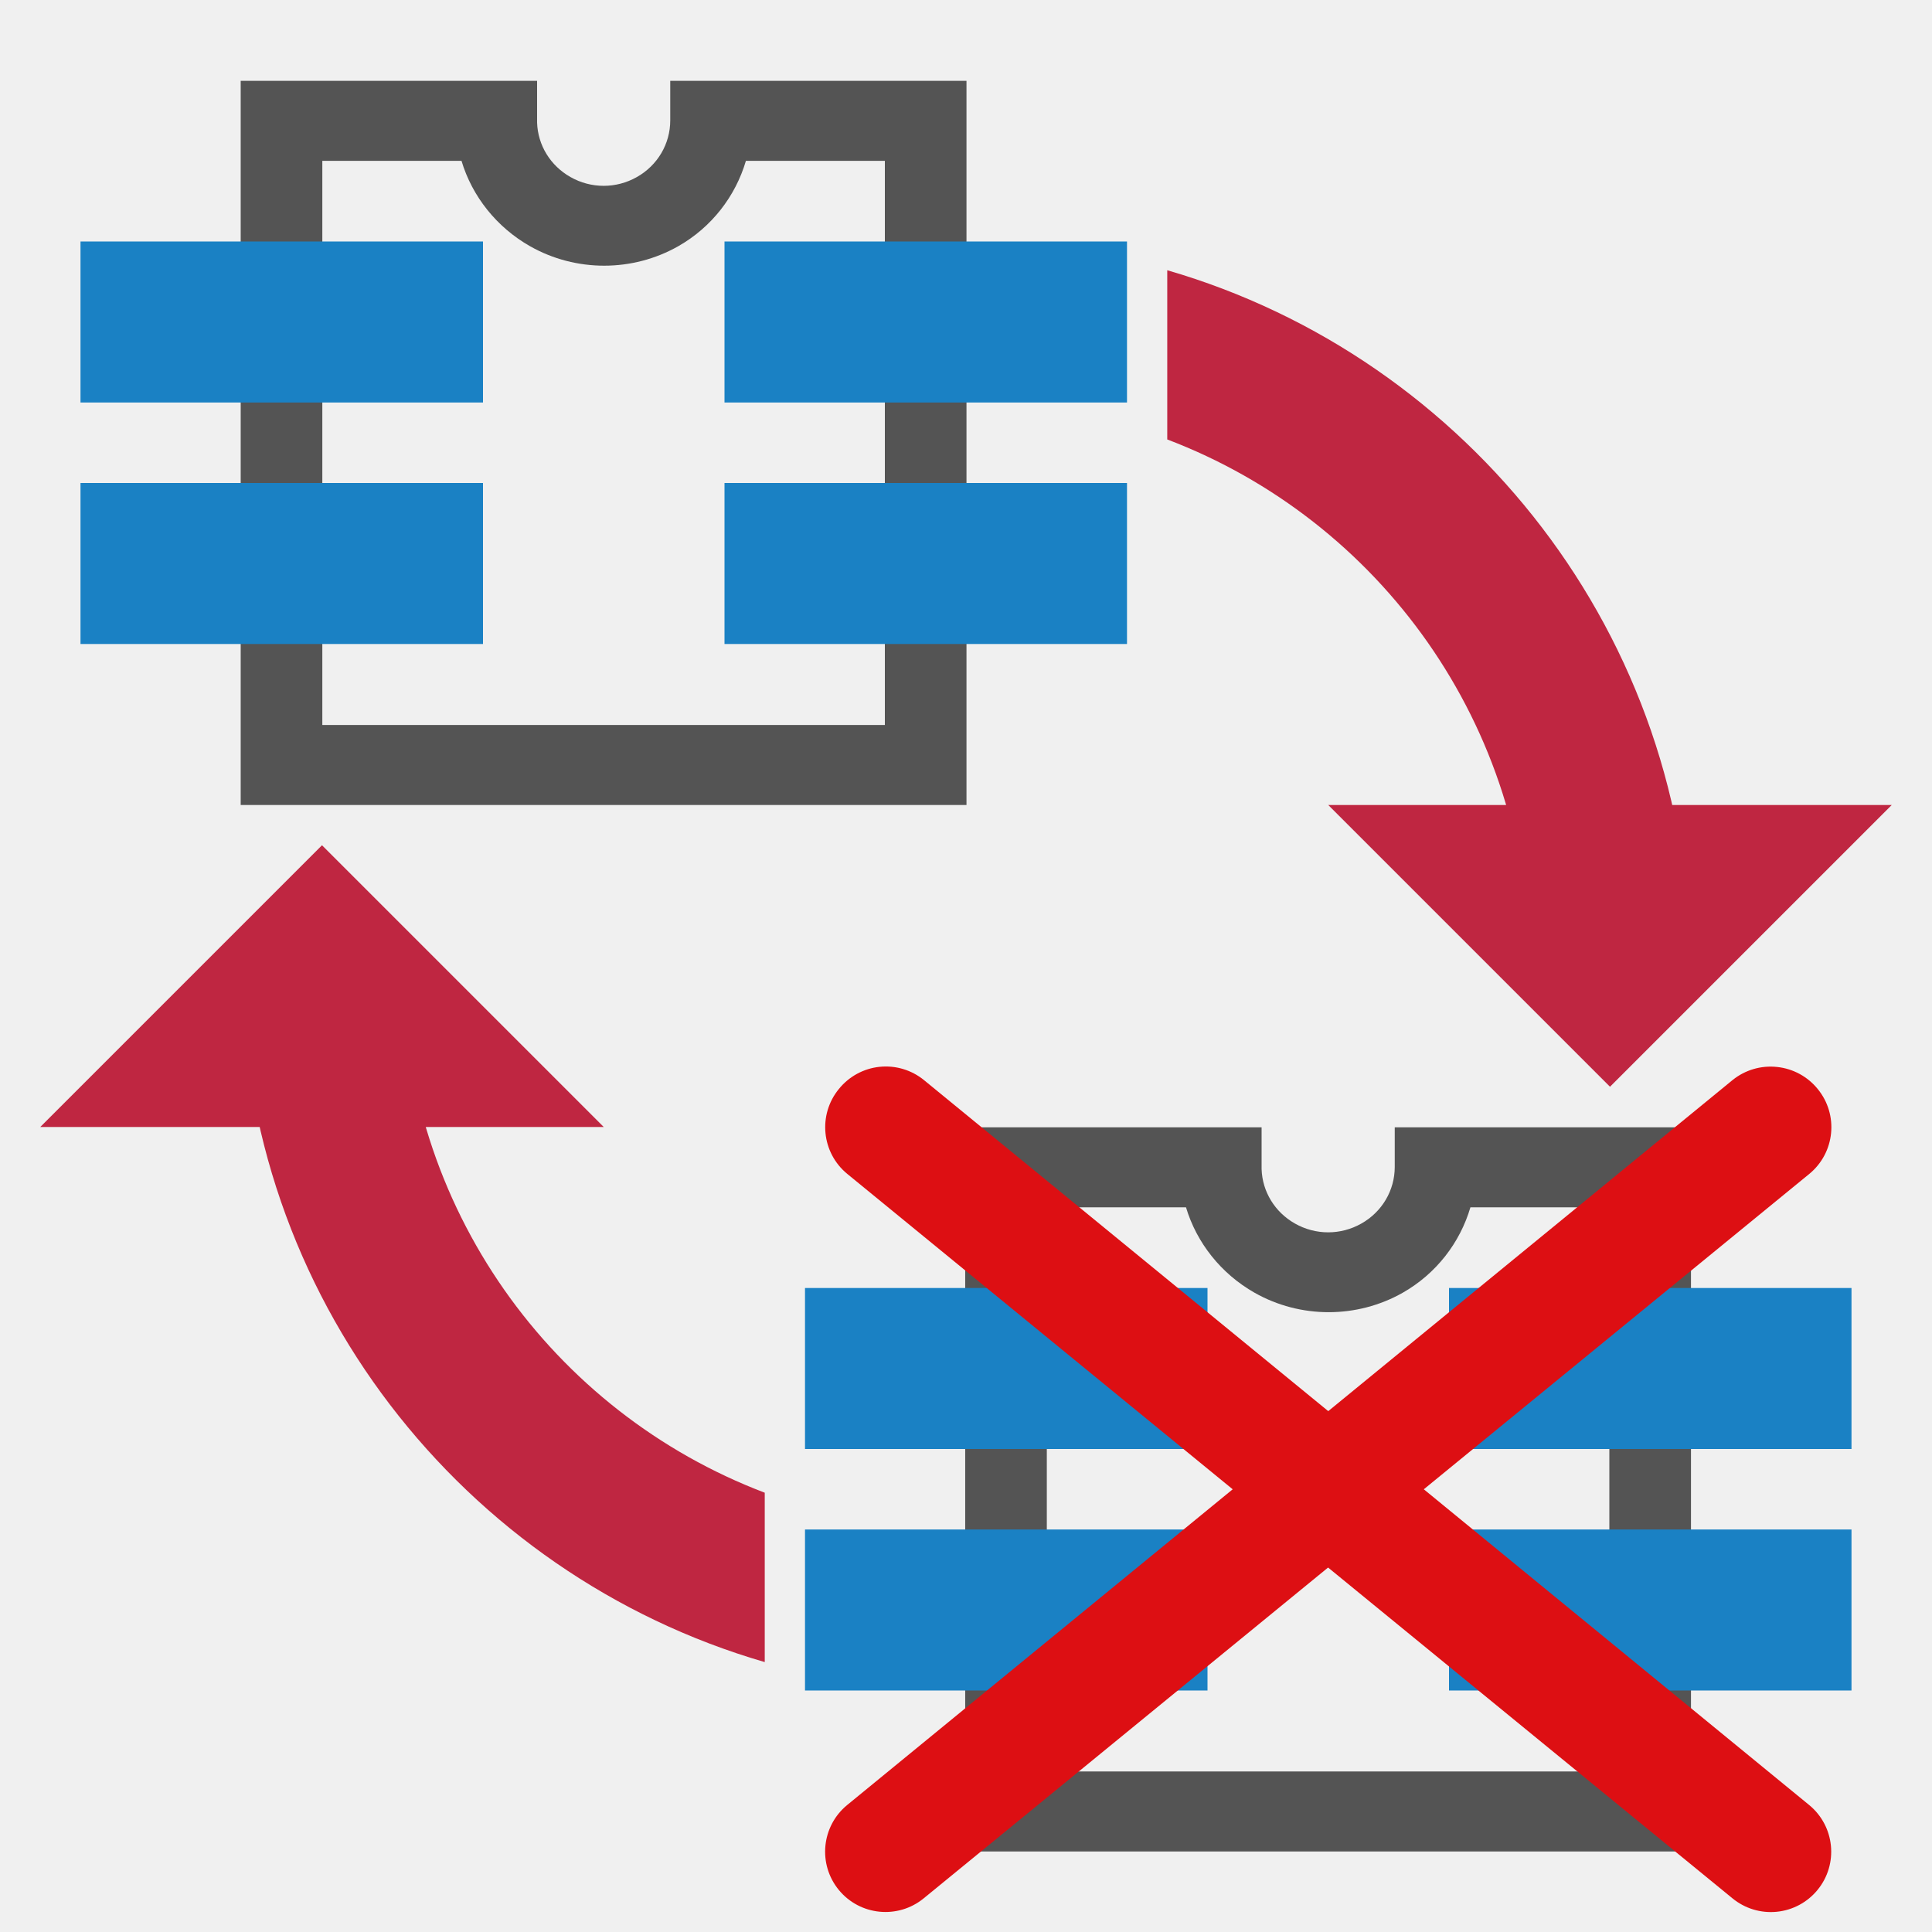
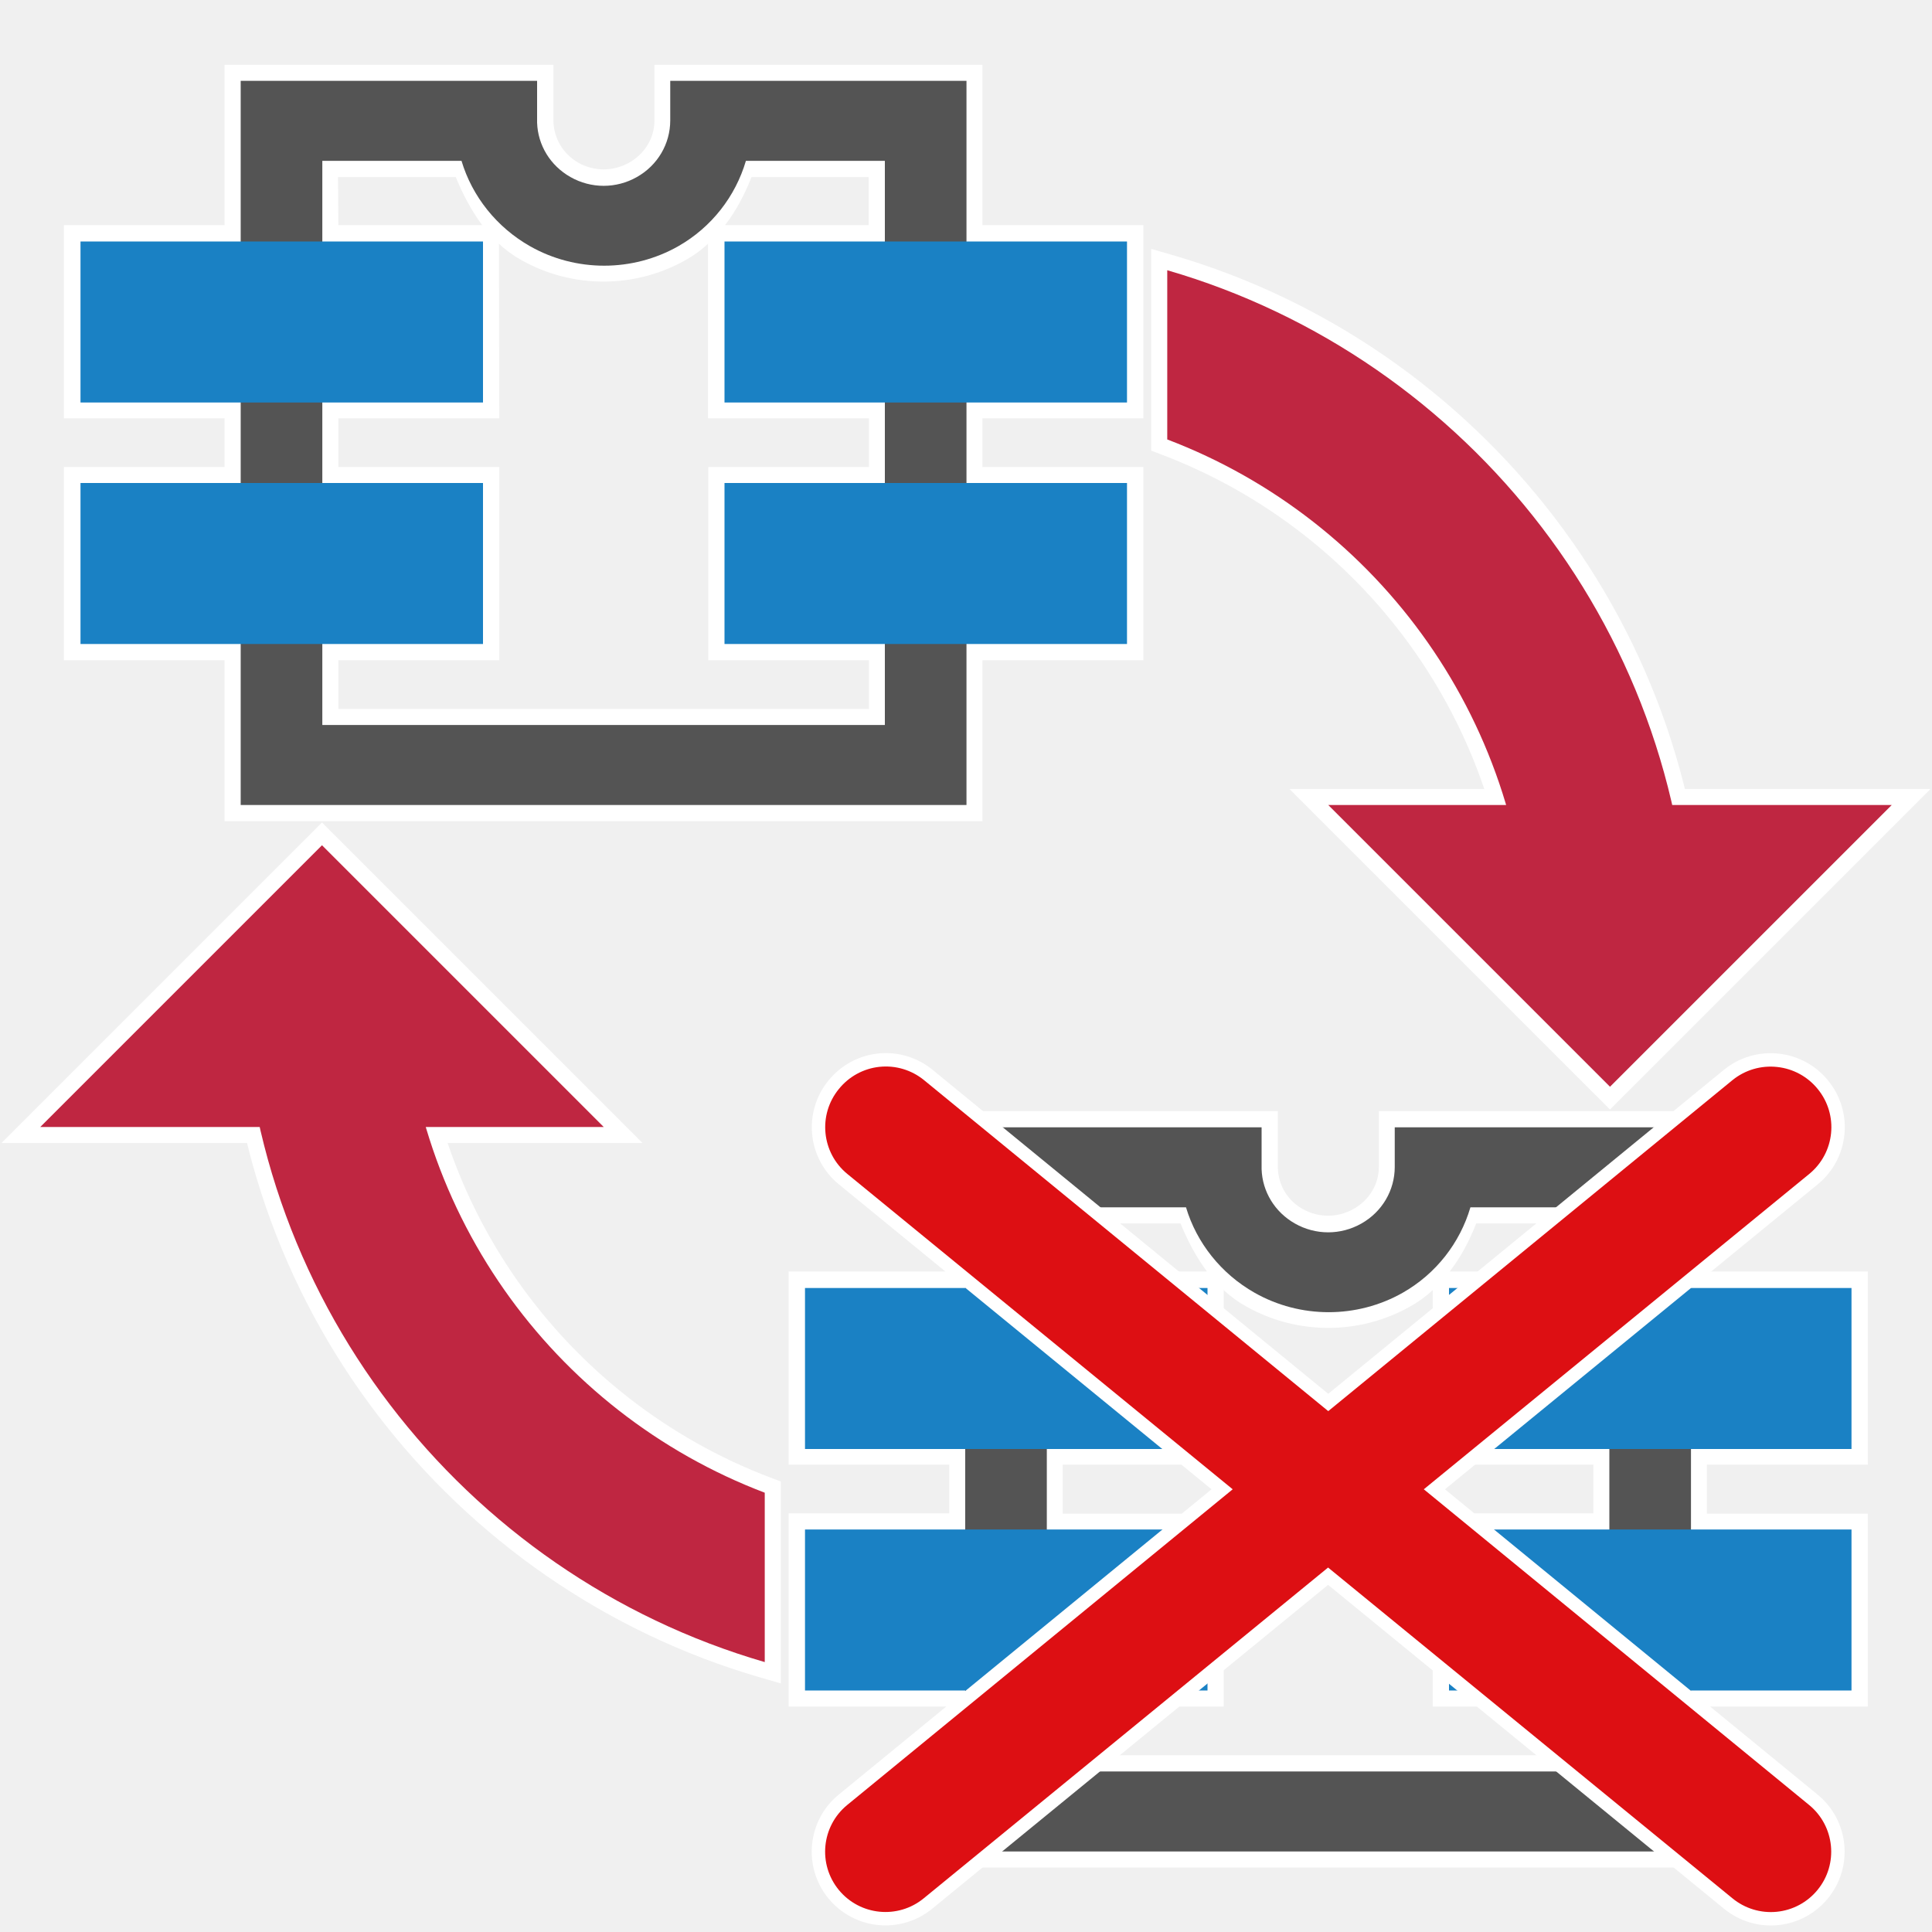
<svg xmlns="http://www.w3.org/2000/svg" xmlns:xlink="http://www.w3.org/1999/xlink" width="24" height="24" viewBox="0 0 6.35 6.35" version="1.1" id="svg5">
  <defs id="defs2">
    <linearGradient id="linearGradient2379">
      <stop style="stop-color:#000000;stop-opacity:1;" offset="0" id="stop2377" />
    </linearGradient>
    <linearGradient id="linearGradient2373">
      <stop style="stop-color:#000000;stop-opacity:1;" offset="0" id="stop2371" />
    </linearGradient>
    <linearGradient id="linearGradient2355">
      <stop style="stop-color:#800000;stop-opacity:1;" offset="0" id="stop2353" />
    </linearGradient>
    <linearGradient id="package_dark">
      <stop style="stop-color:#ded3dd;stop-opacity:1;" offset="0" id="stop1084" />
    </linearGradient>
    <linearGradient id="package_light">
      <stop style="stop-color:#545454;stop-opacity:1;" offset="0" id="stop1078" />
    </linearGradient>
    <linearGradient id="pin_dark">
      <stop style="stop-color:#42b8eb;stop-opacity:1;" offset="0" id="stop1066" />
    </linearGradient>
    <linearGradient id="pin_light">
      <stop style="stop-color:#1a81c4;stop-opacity:1;" offset="0" id="stop1054" />
    </linearGradient>
    <linearGradient id="arrow_dark">
      <stop style="stop-color:#f2647e;stop-opacity:1;" offset="0" id="stop1046" />
    </linearGradient>
    <linearGradient id="arrow_light">
      <stop style="stop-color:#bf2641;stop-opacity:1;" offset="0" id="stop1038" />
    </linearGradient>
    <linearGradient xlink:href="#pin_light" id="linearGradient1058" x1="0" y1="0.794" x2="1.323" y2="0.794" gradientUnits="userSpaceOnUse" gradientTransform="matrix(3.779528,0,0,3.779528,-1,1)" />
    <linearGradient xlink:href="#pin_light" id="linearGradient2905" gradientUnits="userSpaceOnUse" gradientTransform="matrix(3.779528,0,0,3.779528,-10,-12)" x1="0" y1="0.794" x2="1.323" y2="0.794" />
    <linearGradient xlink:href="#arrow_light" id="linearGradient2357" x1="1" y1="12.002" x2="23" y2="12.002" gradientUnits="userSpaceOnUse" />
    <linearGradient xlink:href="#package_light" id="linearGradient2375" x1="1.023" y1="2.063" x2="2.812" y2="2.063" gradientUnits="userSpaceOnUse" />
    <linearGradient xlink:href="#package_light" id="linearGradient2381" x1="1.023" y1="2.063" x2="2.812" y2="2.063" gradientUnits="userSpaceOnUse" />
    <linearGradient xlink:href="#package_dark" id="linearGradient2706" gradientUnits="userSpaceOnUse" x1="1.023" y1="2.063" x2="2.812" y2="2.063" />
    <linearGradient xlink:href="#package_dark" id="linearGradient2708" gradientUnits="userSpaceOnUse" x1="1.023" y1="2.063" x2="2.812" y2="2.063" />
    <linearGradient xlink:href="#pin_dark" id="linearGradient2710" gradientUnits="userSpaceOnUse" gradientTransform="matrix(3.779528,0,0,3.779528,-10,-12)" x1="0" y1="0.794" x2="1.323" y2="0.794" />
    <linearGradient xlink:href="#pin_dark" id="linearGradient2712" gradientUnits="userSpaceOnUse" gradientTransform="matrix(3.779528,0,0,3.779528,-1,1)" x1="0" y1="0.794" x2="1.323" y2="0.794" />
    <linearGradient xlink:href="#arrow_dark" id="linearGradient1507" gradientUnits="userSpaceOnUse" x1="1" y1="12.002" x2="23" y2="12.002" />
  </defs>
-   <g id="layer5" style="display:none">
+   <g id="layer5" style="display:inline">
    <path id="path6228" style="color:#000000;display:inline;fill:#ffffff;fill-rule:evenodd;stroke-width:1;stroke-linecap:square;-inkscape-stroke:none" d="m 3.12,3.652 v 0.053 0.474 H 2.592 v 0.053 0.582 h 0.528 v 0.16 H 2.592 v 0.053 0.582 H 3.12 V 6.138 H 5.61 V 5.609 H 6.139 V 4.975 H 5.61 V 4.814 H 6.139 V 4.179 H 5.61 V 3.652 H 4.852 4.719 4.532 v 0.183 c -2e-7,0.058 -0.032,0.11 -0.084,0.139 -0.052,0.029 -0.114,0.029 -0.166,0 C 4.232,3.946 4.202,3.896 4.2,3.84 V 3.836 3.652 H 4.014 3.877 Z m 0.105,0.105 h 0.652 0.137 0.08 v 0.078 c 0,0.001 -1.607e-4,0.003 0,0.008 0.003,0.093 0.053,0.177 0.135,0.223 0.084,0.048 0.187,0.048 0.271,0 C 4.585,4.019 4.637,3.932 4.637,3.836 V 3.758 h 0.082 0.133 0.653 V 4.179 H 5.342 V 3.916 H 4.794 l -0.012,0.037 c -0.03,0.104 -0.099,0.195 -0.197,0.25 -0.134,0.076 -0.302,0.076 -0.436,0 C 4.051,4.147 3.979,4.057 3.948,3.953 l -0.009,-0.037 H 3.387 v 0.053 0.211 h -0.162 z m 0.268,0.264 h 0.387 c 0.023,0.056 0.051,0.11 0.087,0.158 H 3.493 Z m 1.359,0 H 5.237 V 4.179 H 4.765 c 0.037,-0.048 0.065,-0.102 0.087,-0.158 z M 4.022,4.24 c 0.022,0.021 0.047,0.039 0.074,0.054 0.167,0.094 0.372,0.094 0.539,0 0.027,-0.015 0.052,-0.033 0.074,-0.054 V 4.814 H 5.237 v 0.16 H 4.709 v 0.053 0.582 H 5.237 V 5.769 H 3.493 V 5.609 H 4.022 V 4.975 H 3.493 V 4.814 H 4.022 Z M 2.698,4.285 H 3.12 V 4.709 H 2.698 Z m 0.527,0 h 0.162 v 0.424 h -0.162 z m 0.268,0 H 3.917 V 4.709 H 3.493 Z m 1.322,0 H 5.237 V 4.709 H 4.815 Z m 0.527,0 H 5.505 V 4.709 H 5.342 Z m 0.268,0 H 6.032 V 4.709 H 5.61 Z M 3.225,4.814 h 0.162 v 0.16 h -0.162 z m 2.117,0 h 0.162 v 0.16 H 5.342 Z M 2.698,5.08 H 3.12 V 5.504 H 2.698 Z m 0.527,0 h 0.162 v 0.424 h -0.162 z m 0.268,0 H 3.917 V 5.504 H 3.493 Z m 1.322,0 H 5.237 V 5.504 H 4.815 Z m 0.527,0 H 5.505 V 5.504 H 5.342 Z m 0.268,0 H 6.032 V 5.504 H 5.61 Z M 3.225,5.609 h 0.162 V 5.875 H 5.342 V 5.609 H 5.505 V 6.033 H 3.225 Z" />
    <path id="path6189" style="color:#000000;display:inline;fill:#ffffff;fill-rule:evenodd;stroke-width:1;stroke-linecap:square;-inkscape-stroke:none" d="m 0.738,0.213 v 0.053 0.474 h -0.528 v 0.053 0.582 h 0.528 v 0.16 h -0.528 v 0.053 0.582 h 0.528 V 2.699 H 3.229 V 2.17 H 3.758 V 1.535 H 3.229 V 1.375 H 3.758 V 0.74 H 3.229 V 0.213 H 2.471 2.338 2.151 v 0.183 c -3e-7,0.058 -0.032,0.11 -0.084,0.139 -0.052,0.029 -0.114,0.029 -0.166,0 -0.05,-0.029 -0.08,-0.079 -0.082,-0.135 v -0.004 -0.183 H 1.633 1.496 Z m 0.105,0.105 h 0.652 0.137 0.08 v 0.078 c 0,0.001 -1.606e-4,0.003 0,0.008 0.003,0.093 0.053,0.177 0.135,0.223 0.084,0.048 0.187,0.048 0.271,0 0.084,-0.048 0.137,-0.134 0.137,-0.23 v -0.078 H 2.338 2.471 3.123 v 0.422 H 2.961 V 0.476 H 2.412 l -0.012,0.037 c -0.03,0.104 -0.099,0.195 -0.197,0.25 -0.134,0.076 -0.302,0.076 -0.436,0 -0.098,-0.056 -0.17,-0.147 -0.202,-0.25 l -0.009,-0.037 H 1.006 v 0.053 0.211 H 0.844 Z m 0.268,0.264 h 0.387 c 0.023,0.056 0.051,0.11 0.087,0.158 H 1.112 Z m 1.359,0 h 0.385 v 0.158 H 2.383 c 0.037,-0.048 0.065,-0.102 0.087,-0.158 z m -0.83,0.219 c 0.022,0.021 0.047,0.039 0.074,0.054 0.167,0.094 0.372,0.094 0.539,0 0.027,-0.015 0.052,-0.033 0.074,-0.054 V 1.375 H 2.856 V 1.535 H 2.328 v 0.053 0.582 H 2.856 V 2.33 H 1.112 V 2.17 H 1.641 V 1.535 H 1.112 V 1.375 h 0.529 z m -1.324,0.045 h 0.422 V 1.269 h -0.422 z m 0.527,0 H 1.006 V 1.269 H 0.844 Z m 0.268,0 H 1.535 V 1.269 H 1.112 Z m 1.322,0 H 2.856 V 1.269 H 2.434 Z m 0.527,0 h 0.162 V 1.269 h -0.162 z m 0.268,0 H 3.65 V 1.269 H 3.229 Z M 0.844,1.375 H 1.006 V 1.535 H 0.844 Z m 2.117,0 h 0.162 V 1.535 H 2.961 Z M 0.317,1.64 h 0.422 v 0.424 h -0.422 z m 0.527,0 H 1.006 V 2.064 H 0.844 Z m 0.268,0 H 1.535 V 2.064 H 1.112 Z m 1.322,0 H 2.856 V 2.064 H 2.434 Z m 0.527,0 h 0.162 v 0.424 h -0.162 z m 0.268,0 H 3.65 V 2.064 H 3.229 Z M 0.844,2.17 H 1.006 V 2.435 H 2.961 V 2.17 h 0.162 V 2.593 H 0.844 Z" />
    <path id="path1589" style="color:#000000;display:inline;fill:#ffffff;stroke-linecap:square;-inkscape-stroke:none" transform="scale(0.2645833)" d="m 14.301,3.092 v 0.266 2.24 l 0.129,0.049 C 16.989,6.619 18.798,9.087 18.799,12 v 0.199 h 2.398 V 12 C 21.196,7.82 18.388,4.277 14.557,3.166 Z m 0.398,0.578 c 3.459,1.128 5.976,4.321 6.066,8.131 H 19.166 C 19.083,8.866 17.276,6.385 14.699,5.344 Z M 2.803,11.801 V 12 12.002 c 0,4.181 2.809,7.724 6.641,8.836 l 0.256,0.074 V 18.404 L 9.57,18.355 C 7.01,17.383 5.201,14.915 5.201,12.002 v -0.201 z m 0.432,0.398 h 1.6 c 0.082,2.937 1.889,5.417 4.467,6.459 v 1.676 C 5.841,19.205 3.323,16.011 3.234,12.199 Z M 4,10.217 3.859,10.359 3.717,10.5 0.018,14.199 H 7.982 L 4.283,10.5 4.141,10.359 Z m 0,0.564 3.02,3.02 H 0.98 Z M 16.018,9.801 19.717,13.5 19.859,13.641 20,13.783 20.141,13.641 20.283,13.5 23.982,9.801 Z m 0.963,0.398 h 6.039 L 20,13.219 Z" />
  </g>
  <g id="layer3" style="display:inline">
    <path id="path2858" style="color:#000000;display:inline;fill:url(#linearGradient2381);fill-opacity:1;fill-rule:evenodd;stroke-width:3.78;stroke-linecap:square;-inkscape-stroke:none" d="M 1.99,1.004 V 10 H 11.006 V 1.004 H 8.34 7.838 7.326 v 0.492 c -5e-7,0.291 -0.157,0.558 -0.414,0.703 -0.257,0.146 -0.569,0.146 -0.826,0 C 5.837,2.058 5.681,1.804 5.672,1.523 c -3.037e-4,-0.009 0,-0.018 0,-0.027 V 1.004 H 5.17 4.658 Z m 1.014,0.994 h 1.729 c 0.132,0.441 0.436,0.825 0.852,1.061 0.568,0.322 1.272,0.322 1.84,0 C 7.84,2.823 8.136,2.439 8.266,1.998 H 9.992 V 9.006 H 3.004 Z" transform="matrix(0.2645833,0,0,0.2645833,0.2645833,0)" />
    <path id="rect848-1" style="display:inline;fill:url(#linearGradient1058);fill-opacity:1;stroke:none;stroke-width:2.828;stroke-linecap:round;stroke-linejoin:round;paint-order:markers stroke fill" d="M 0,3 V 5 H 5 V 3 Z m 8,0 v 2 h 5 V 3 Z M 0,6 V 8 H 5 V 6 Z m 8,0 v 2 h 5 V 6 Z" transform="matrix(0.2645833,0,0,0.2645833,0.2645833,0)" />
    <path id="path2895" style="color:#000000;display:inline;fill:url(#linearGradient2375);fill-opacity:1;fill-rule:evenodd;stroke-width:3.78;stroke-linecap:square;-inkscape-stroke:none" d="M 1.99,1.004 V 10 H 11.006 V 1.004 H 8.34 7.838 7.326 v 0.492 c -5e-7,0.291 -0.157,0.558 -0.414,0.703 -0.257,0.146 -0.569,0.146 -0.826,0 C 5.837,2.058 5.681,1.804 5.672,1.523 c -3.037e-4,-0.009 0,-0.018 0,-0.027 V 1.004 H 5.17 4.658 Z m 1.014,0.994 h 1.729 c 0.132,0.441 0.436,0.825 0.852,1.061 0.568,0.322 1.272,0.322 1.84,0 C 7.84,2.823 8.136,2.439 8.266,1.998 H 9.992 V 9.006 H 3.004 Z" transform="matrix(0.2645833,0,0,0.2645833,2.645833,3.439583)" />
    <path id="path2899" style="display:inline;fill:url(#linearGradient2905);fill-opacity:1;stroke:none;stroke-width:2.828;stroke-linecap:round;stroke-linejoin:round;paint-order:markers stroke fill" d="M 0,3 V 5 H 5 V 3 Z m 8,0 v 2 h 5 V 3 Z M 0,6 V 8 H 5 V 6 Z m 8,0 v 2 h 5 V 6 Z" transform="matrix(0.2645833,0,0,0.2645833,2.645833,3.439583)" />
    <path id="rect1323" style="display:inline;opacity:1;fill:url(#linearGradient2357);fill-opacity:1;stroke-width:0.463;stroke-linecap:square" d="M 14.5,3.357 V 5.459 C 17.135,6.461 18.997,9.005 18.998,12 h 2 C 20.997,7.909 18.247,4.444 14.5,3.357 Z M 3.002,12 v 0.002 c 0,4.092 2.75,7.557 6.498,8.645 V 18.543 C 6.864,17.541 5.002,14.998 5.002,12.002 v -0.002 z M 4,10.5 0.5,14 H 7.5 L 4,10.5 m 16,3 3.5,-3.5 h -7 l 3.5,3.5" transform="scale(0.2645833)" />
  </g>
  <g id="g2599" style="display:none">
    <path id="path2577" style="color:#000000;display:inline;fill:url(#linearGradient2706);fill-opacity:1;fill-rule:evenodd;stroke-width:3.78;stroke-linecap:square;-inkscape-stroke:none" d="M 1.99,1.004 V 10 H 11.006 V 1.004 H 8.34 7.838 7.326 v 0.492 c -5e-7,0.291 -0.157,0.558 -0.414,0.703 -0.257,0.146 -0.569,0.146 -0.826,0 C 5.837,2.058 5.681,1.804 5.672,1.523 c -3.037e-4,-0.009 0,-0.018 0,-0.027 V 1.004 H 5.17 4.658 Z m 1.014,0.994 h 1.729 c 0.132,0.441 0.436,0.825 0.852,1.061 0.568,0.322 1.272,0.322 1.84,0 C 7.84,2.823 8.136,2.439 8.266,1.998 H 9.992 V 9.006 H 3.004 Z" transform="matrix(0.2645833,0,0,0.2645833,0.2645833,0)" />
    <path id="path2581" style="display:inline;fill:url(#linearGradient2712);fill-opacity:1;stroke:none;stroke-width:2.828;stroke-linecap:round;stroke-linejoin:round;paint-order:markers stroke fill" d="M 0,3 V 5 H 5 V 3 Z m 8,0 v 2 h 5 V 3 Z M 0,6 V 8 H 5 V 6 Z m 8,0 v 2 h 5 V 6 Z" transform="matrix(0.2645833,0,0,0.2645833,0.2645833,0)" />
    <path id="path2587" style="color:#000000;display:inline;fill:url(#linearGradient2708);fill-opacity:1;fill-rule:evenodd;stroke-width:3.78;stroke-linecap:square;-inkscape-stroke:none" d="M 1.99,1.004 V 10 H 11.006 V 1.004 H 8.34 7.838 7.326 v 0.492 c -5e-7,0.291 -0.157,0.558 -0.414,0.703 -0.257,0.146 -0.569,0.146 -0.826,0 C 5.837,2.058 5.681,1.804 5.672,1.523 c -3.037e-4,-0.009 0,-0.018 0,-0.027 V 1.004 H 5.17 4.658 Z m 1.014,0.994 h 1.729 c 0.132,0.441 0.436,0.825 0.852,1.061 0.568,0.322 1.272,0.322 1.84,0 C 7.84,2.823 8.136,2.439 8.266,1.998 H 9.992 V 9.006 H 3.004 Z" transform="matrix(0.2645833,0,0,0.2645833,2.645833,3.439583)" />
    <path id="path2591" style="display:inline;fill:url(#linearGradient2710);fill-opacity:1;stroke:none;stroke-width:2.828;stroke-linecap:round;stroke-linejoin:round;paint-order:markers stroke fill" d="M 0,3 V 5 H 5 V 3 Z m 8,0 v 2 h 5 V 3 Z M 0,6 V 8 H 5 V 6 Z m 8,0 v 2 h 5 V 6 Z" transform="matrix(0.2645833,0,0,0.2645833,2.645833,3.439583)" />
    <path id="path1504" style="display:inline;opacity:1;fill:url(#linearGradient1507);fill-opacity:1;stroke-width:0.463;stroke-linecap:square" d="M 14.5,3.357 V 5.459 C 17.135,6.461 18.997,9.005 18.998,12 h 2 C 20.997,7.909 18.247,4.444 14.5,3.357 Z M 3.002,12 v 0.002 c 0,4.092 2.75,7.557 6.498,8.645 V 18.543 C 6.864,17.541 5.002,14.998 5.002,12.002 v -0.002 z M 4,10.5 0.5,14 H 7.5 L 4,10.5 m 16,3 3.5,-3.5 h -7 l 3.5,3.5" transform="scale(0.2645833)" />
  </g>
-   <g id="layer4" style="display:none">
+   <g id="layer4" style="display:inline">
    <path id="path2505" style="color:#000000;display:inline;opacity:1;fill:none;fill-opacity:1;fill-rule:evenodd;stroke:#ffffff;stroke-width:0.333;stroke-linecap:round;stroke-miterlimit:4;stroke-dasharray:none;stroke-opacity:1" d="m 11.924,13.252 a 0.75,0.75 0 0 0 -0.504,0.275 0.75,0.75 0 0 0 0.104,1.055 L 16.312,18.5 11.523,22.422 a 0.75,0.75 0 0 0 -0.104,1.055 0.75,0.75 0 0 0 1.055,0.104 l 5.023,-4.109 5.023,4.109 a 0.75,0.75 0 0 0 1.057,-0.104 0.75,0.75 0 0 0 -0.104,-1.055 L 18.686,18.5 23.475,14.582 a 0.75,0.75 0 0 0 0.104,-1.055 0.75,0.75 0 0 0 -0.502,-0.273 0.75,0.75 0 0 0 -0.555,0.162 l -5.023,4.113 -5.023,-4.113 a 0.75,0.75 0 0 0 -0.551,-0.164 z" transform="matrix(0.2645833,0,0,0.2645833,-0.2643251,1.3740466e-4)" />
  </g>
  <g id="layer6" style="display:inline">
    <path id="path2394" style="color:#000000;display:inline;opacity:1;fill:#dd0f13;fill-opacity:1;fill-rule:evenodd;stroke:none;stroke-width:1.5;stroke-linecap:round;stroke-opacity:1;-inkscape-stroke:none" d="m 11.924,13.252 a 0.75,0.75 0 0 0 -0.504,0.275 0.75,0.75 0 0 0 0.104,1.055 L 16.312,18.5 11.523,22.422 a 0.75,0.75 0 0 0 -0.104,1.055 0.75,0.75 0 0 0 1.055,0.104 l 5.023,-4.109 5.023,4.109 a 0.75,0.75 0 0 0 1.057,-0.104 0.75,0.75 0 0 0 -0.104,-1.055 L 18.686,18.5 23.475,14.582 a 0.75,0.75 0 0 0 0.104,-1.055 0.75,0.75 0 0 0 -0.502,-0.273 0.75,0.75 0 0 0 -0.555,0.162 l -5.023,4.113 -5.023,-4.113 a 0.75,0.75 0 0 0 -0.551,-0.164 z" transform="matrix(0.2645833,0,0,0.2645833,-0.2643251,1.3740466e-4)" />
  </g>
</svg>
